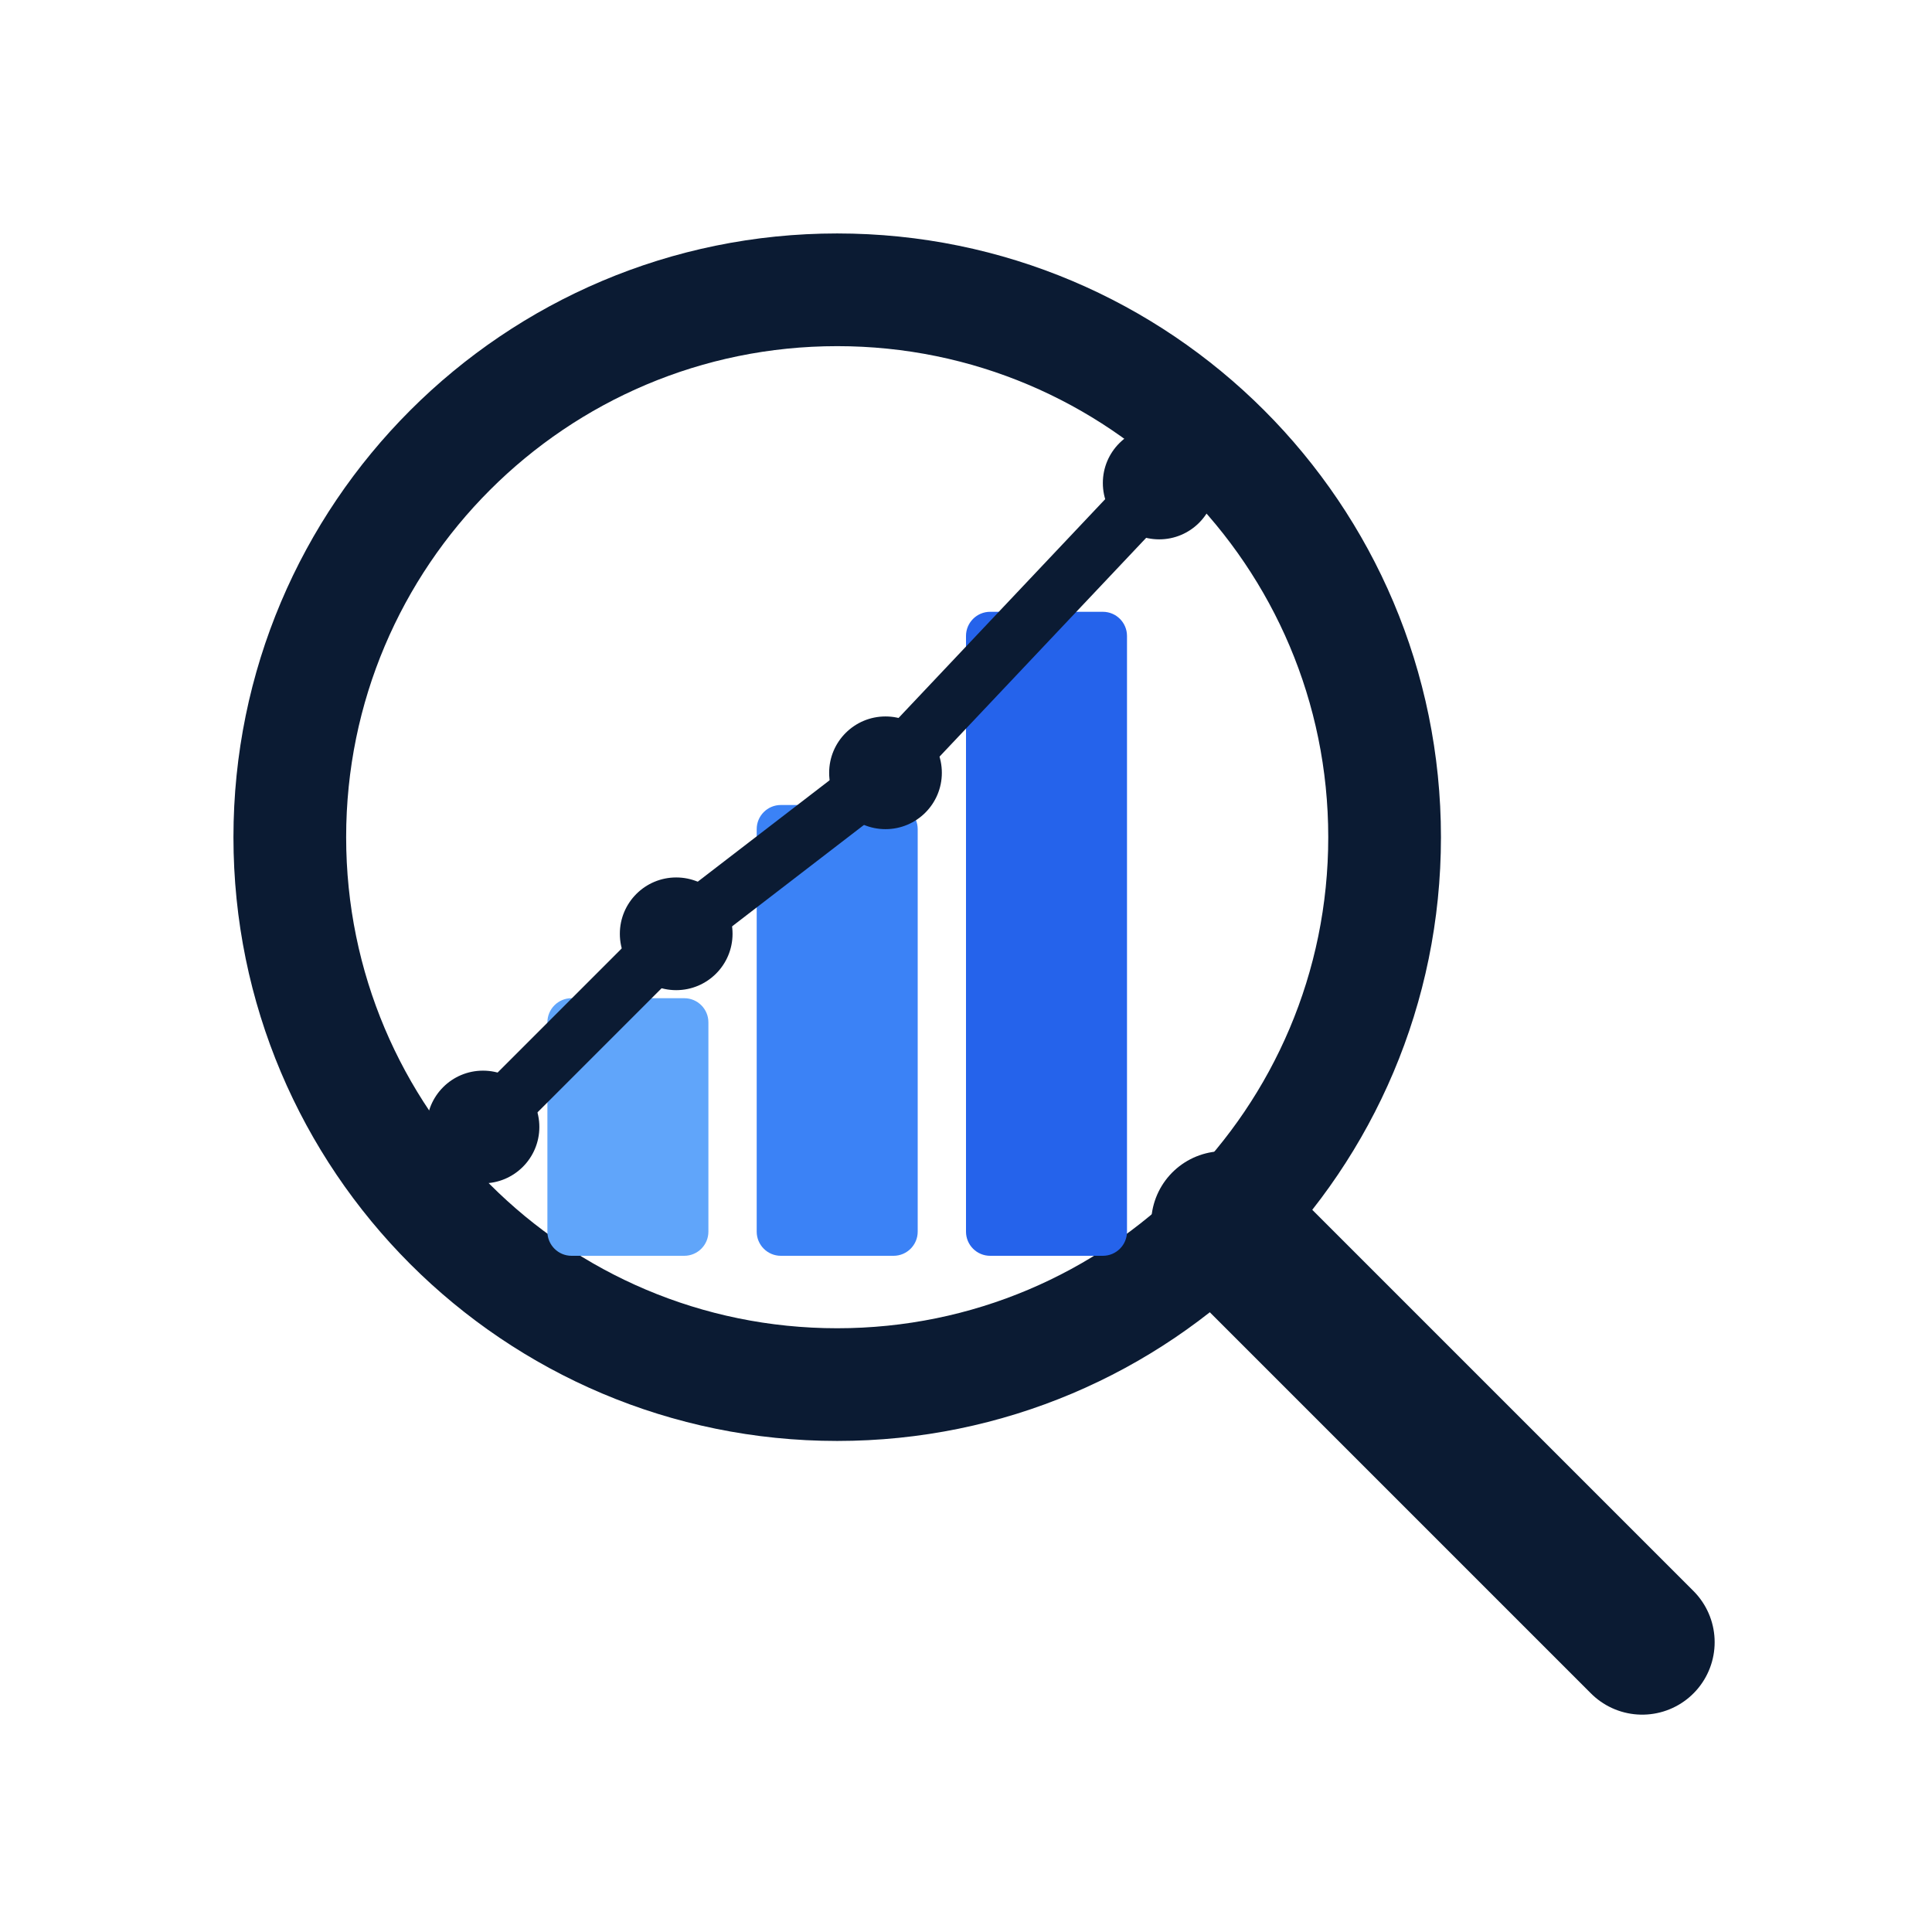
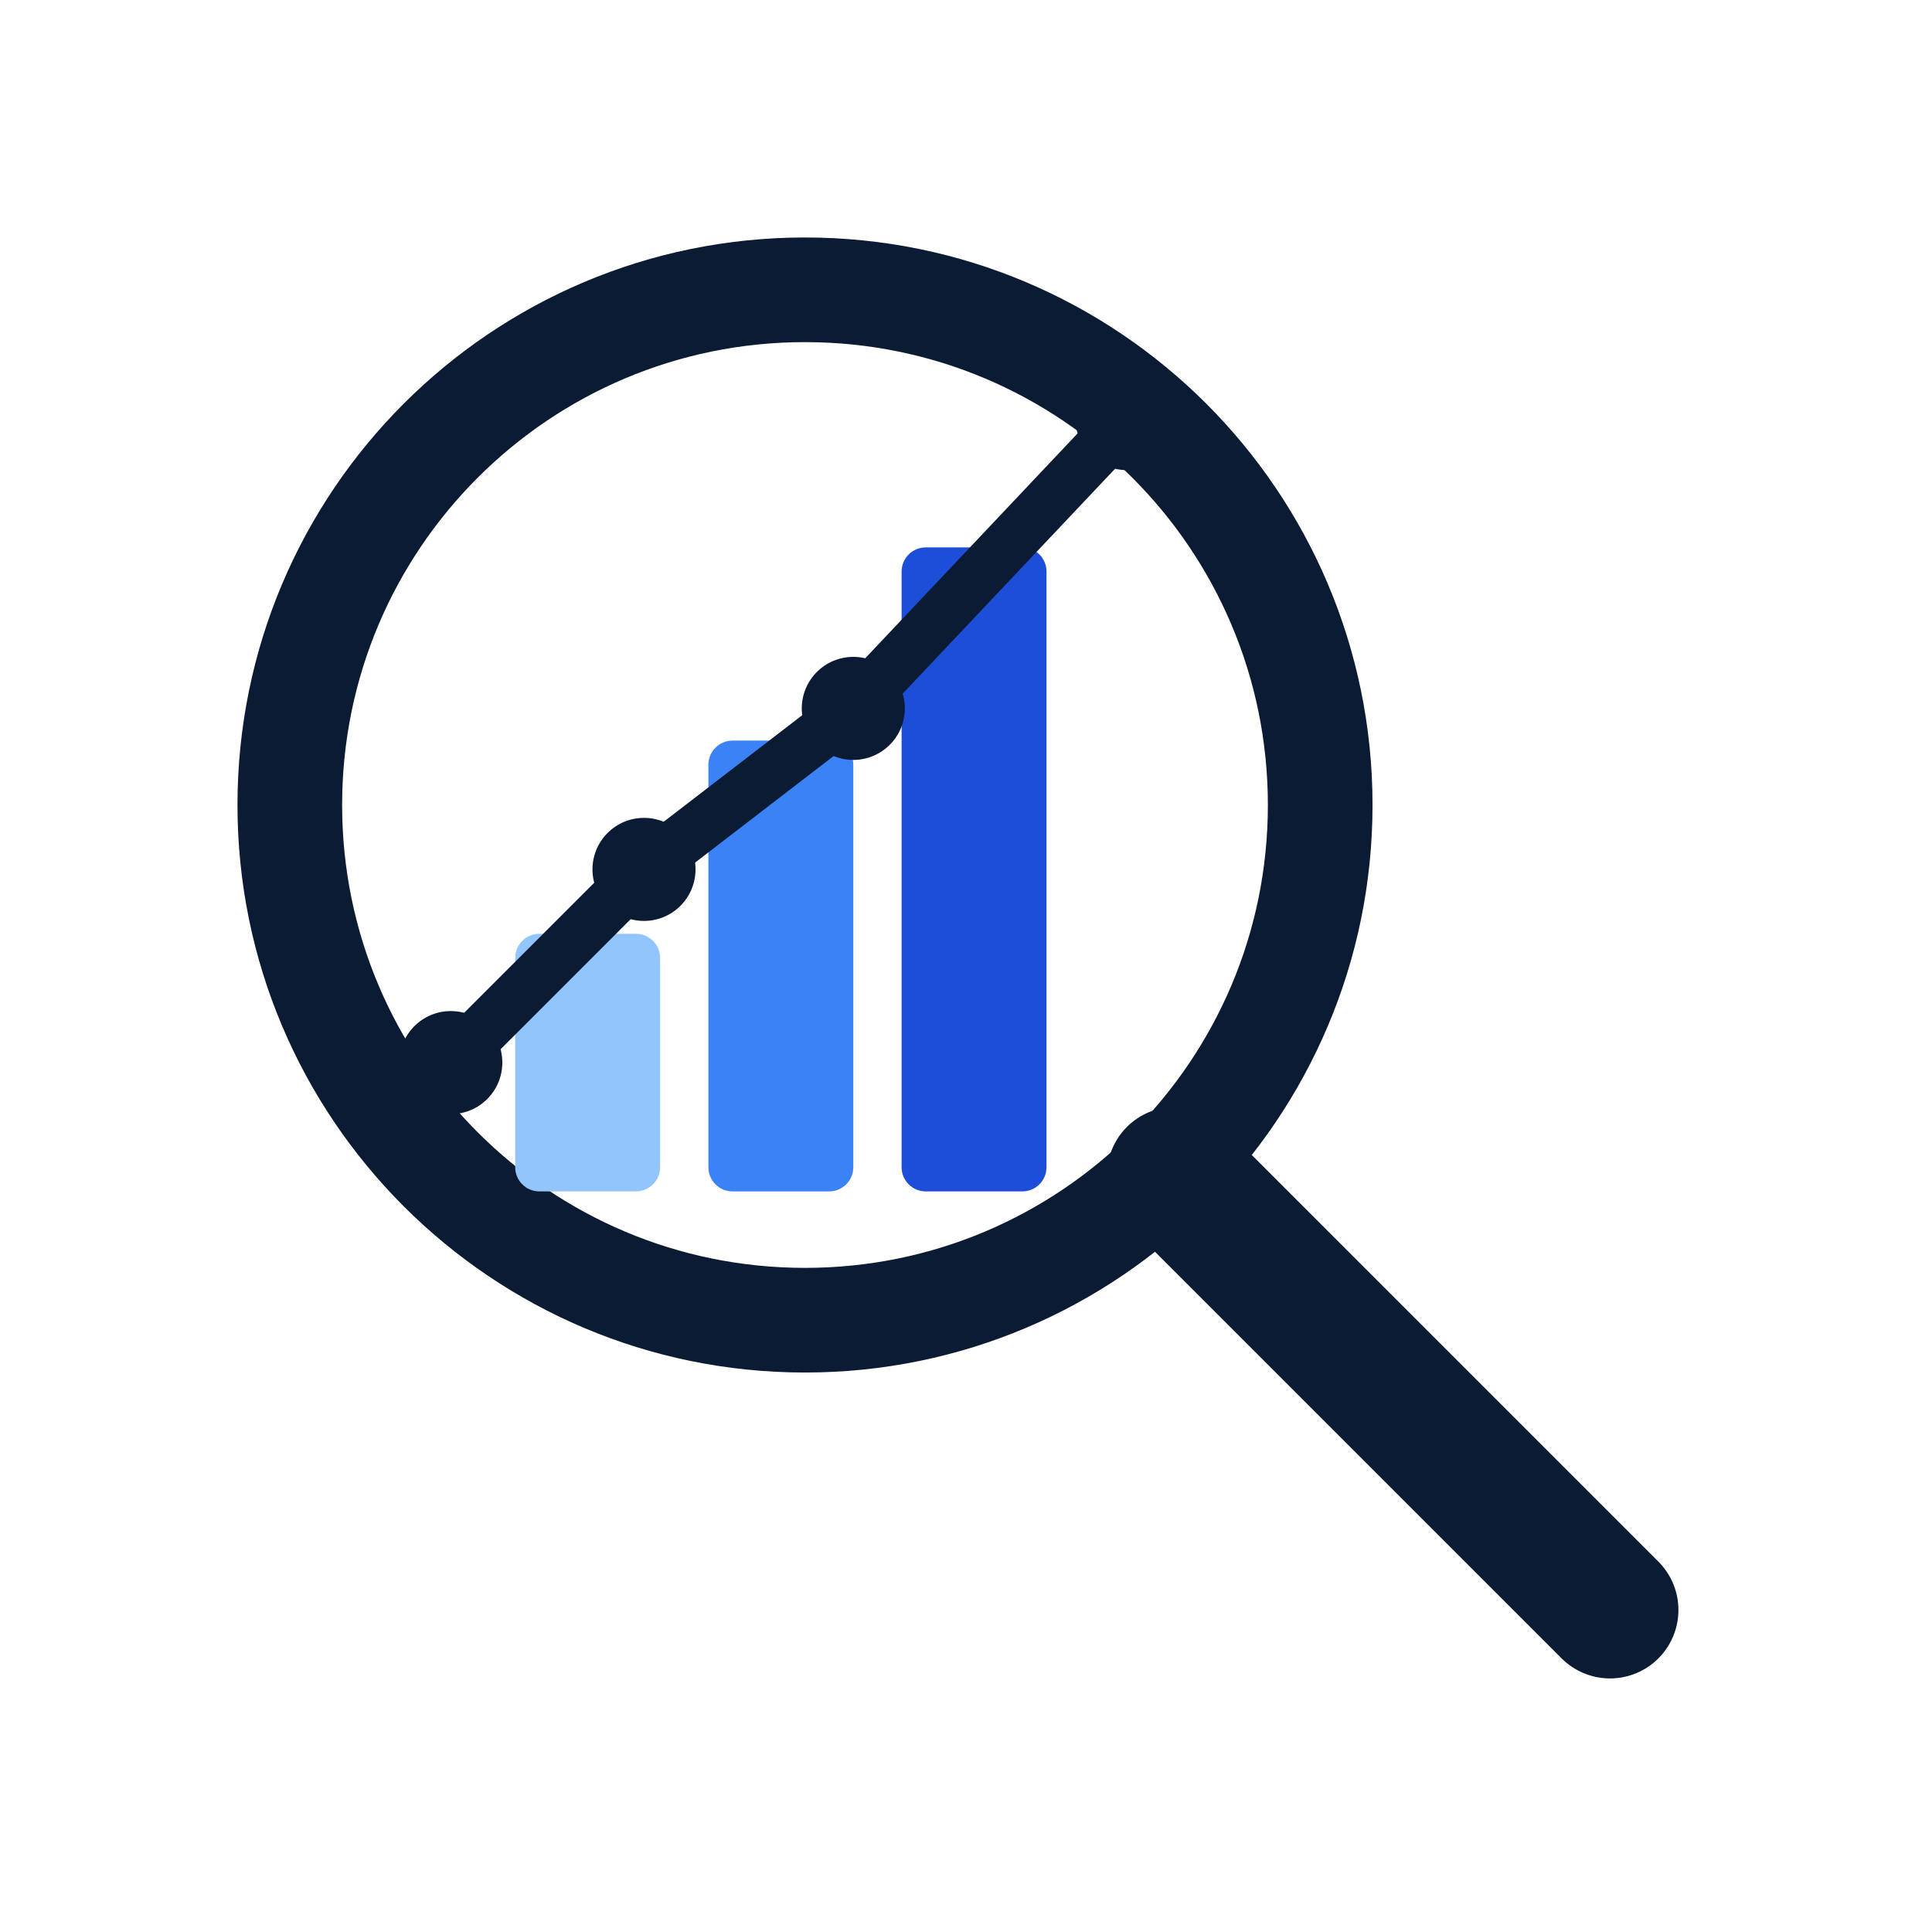
<svg xmlns="http://www.w3.org/2000/svg" viewBox="0 0 120 120" fill="none">
-   <circle cx="52" cy="52" r="34" stroke="#0B1B33" stroke-width="7" fill="none" />
-   <line x1="76" y1="76" x2="102" y2="102" stroke="#0B1B33" stroke-width="9" stroke-linecap="round" />
-   <rect x="34" y="62" width="10" height="16" rx="1.5" fill="#60A5FA" />
-   <rect x="47" y="50" width="10" height="28" rx="1.5" fill="#3B82F6" />
-   <rect x="60" y="38" width="10" height="40" rx="1.5" fill="#2563EB" />
-   <polyline points="30,70 42,58 55,48 72,30" stroke="#0B1B33" stroke-width="3.5" stroke-linecap="round" stroke-linejoin="round" fill="none" />
-   <circle cx="30" cy="70" r="3.5" fill="#0B1B33" />
-   <circle cx="42" cy="58" r="3.5" fill="#0B1B33" />
-   <circle cx="55" cy="48" r="3.5" fill="#0B1B33" />
-   <circle cx="72" cy="30" r="3.5" fill="#0B1B33" />
+   <circle cx="50" cy="50" r="32" stroke="#0B1B33" stroke-width="6.5" fill="none" />
+   <line x1="73" y1="73" x2="100" y2="100" stroke="#0B1B33" stroke-width="8.5" stroke-linecap="round" />
+   <rect x="32" y="58" width="9" height="16" rx="1.5" fill="#93C5FD" />
+   <rect x="44" y="46" width="9" height="28" rx="1.5" fill="#3B82F6" />
+   <rect x="56" y="34" width="9" height="40" rx="1.5" fill="#1D4ED8" />
+   <polyline points="28,66 40,54 53,44 70,26" stroke="#0B1B33" stroke-width="3.2" stroke-linecap="round" stroke-linejoin="round" fill="none" />
+   <circle cx="28" cy="66" r="3.2" fill="#0B1B33" />
+   <circle cx="40" cy="54" r="3.2" fill="#0B1B33" />
+   <circle cx="53" cy="44" r="3.2" fill="#0B1B33" />
+   <circle cx="70" cy="26" r="3.2" fill="#0B1B33" />
</svg>
